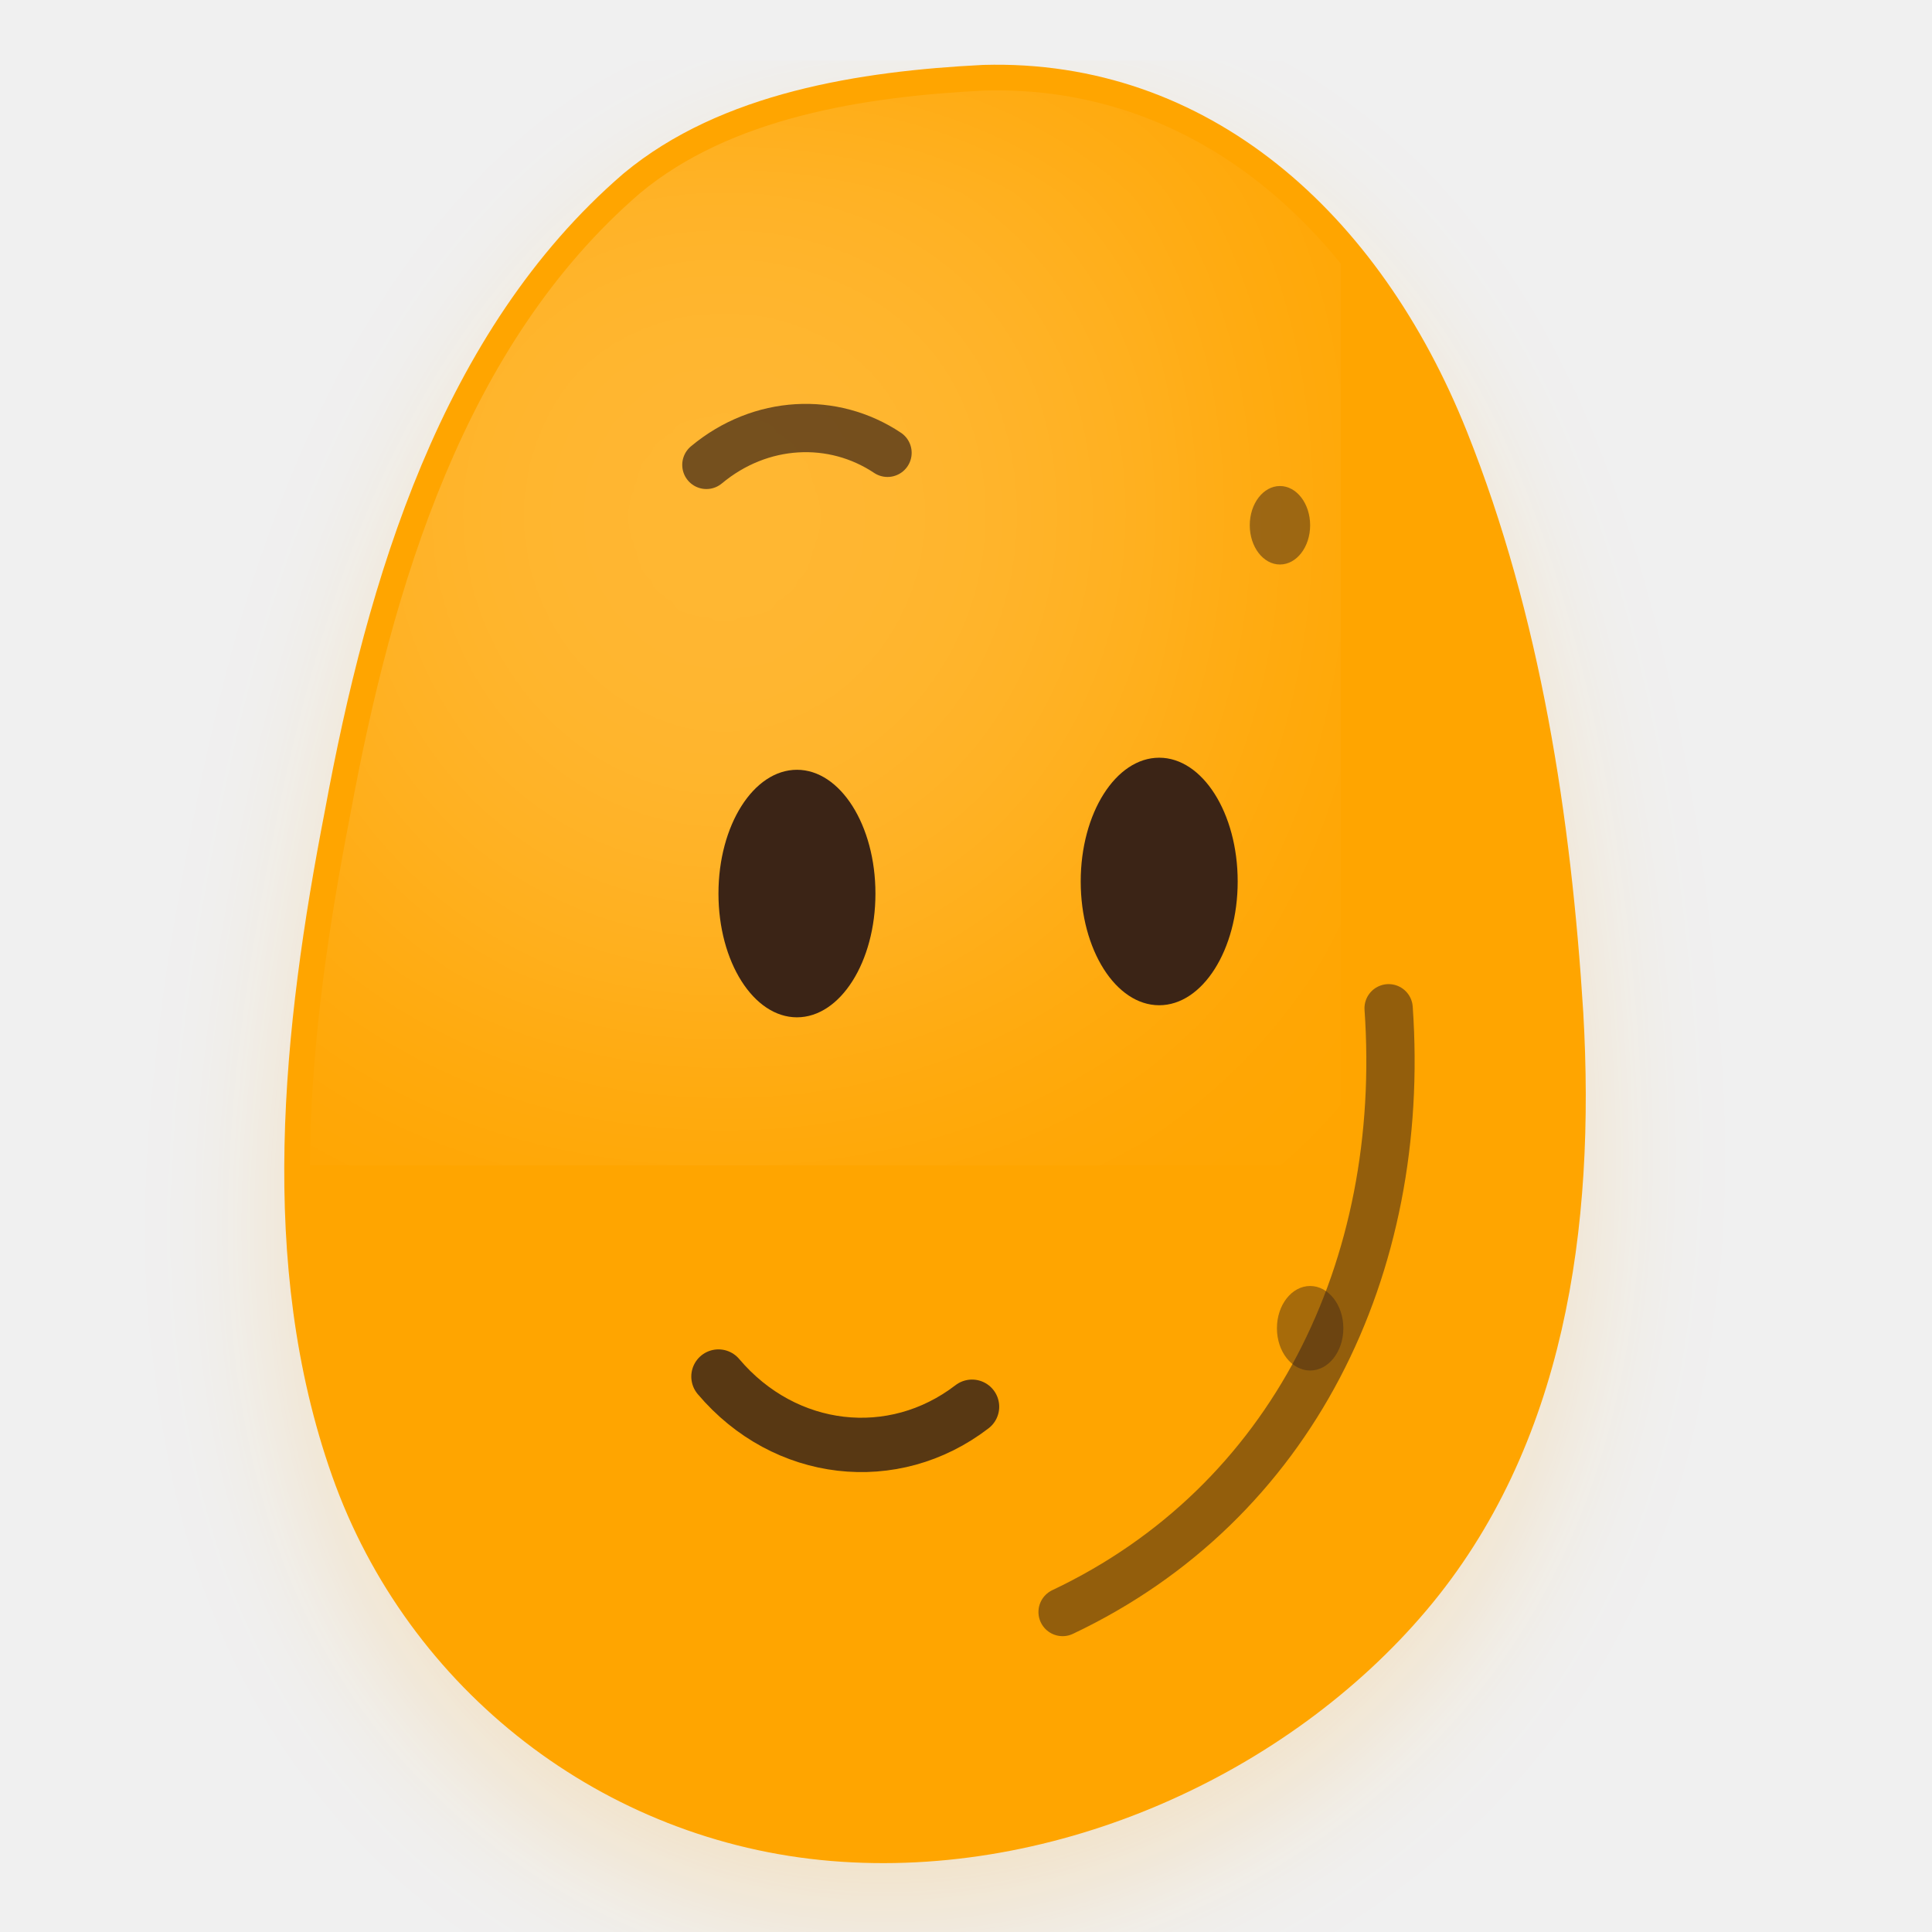
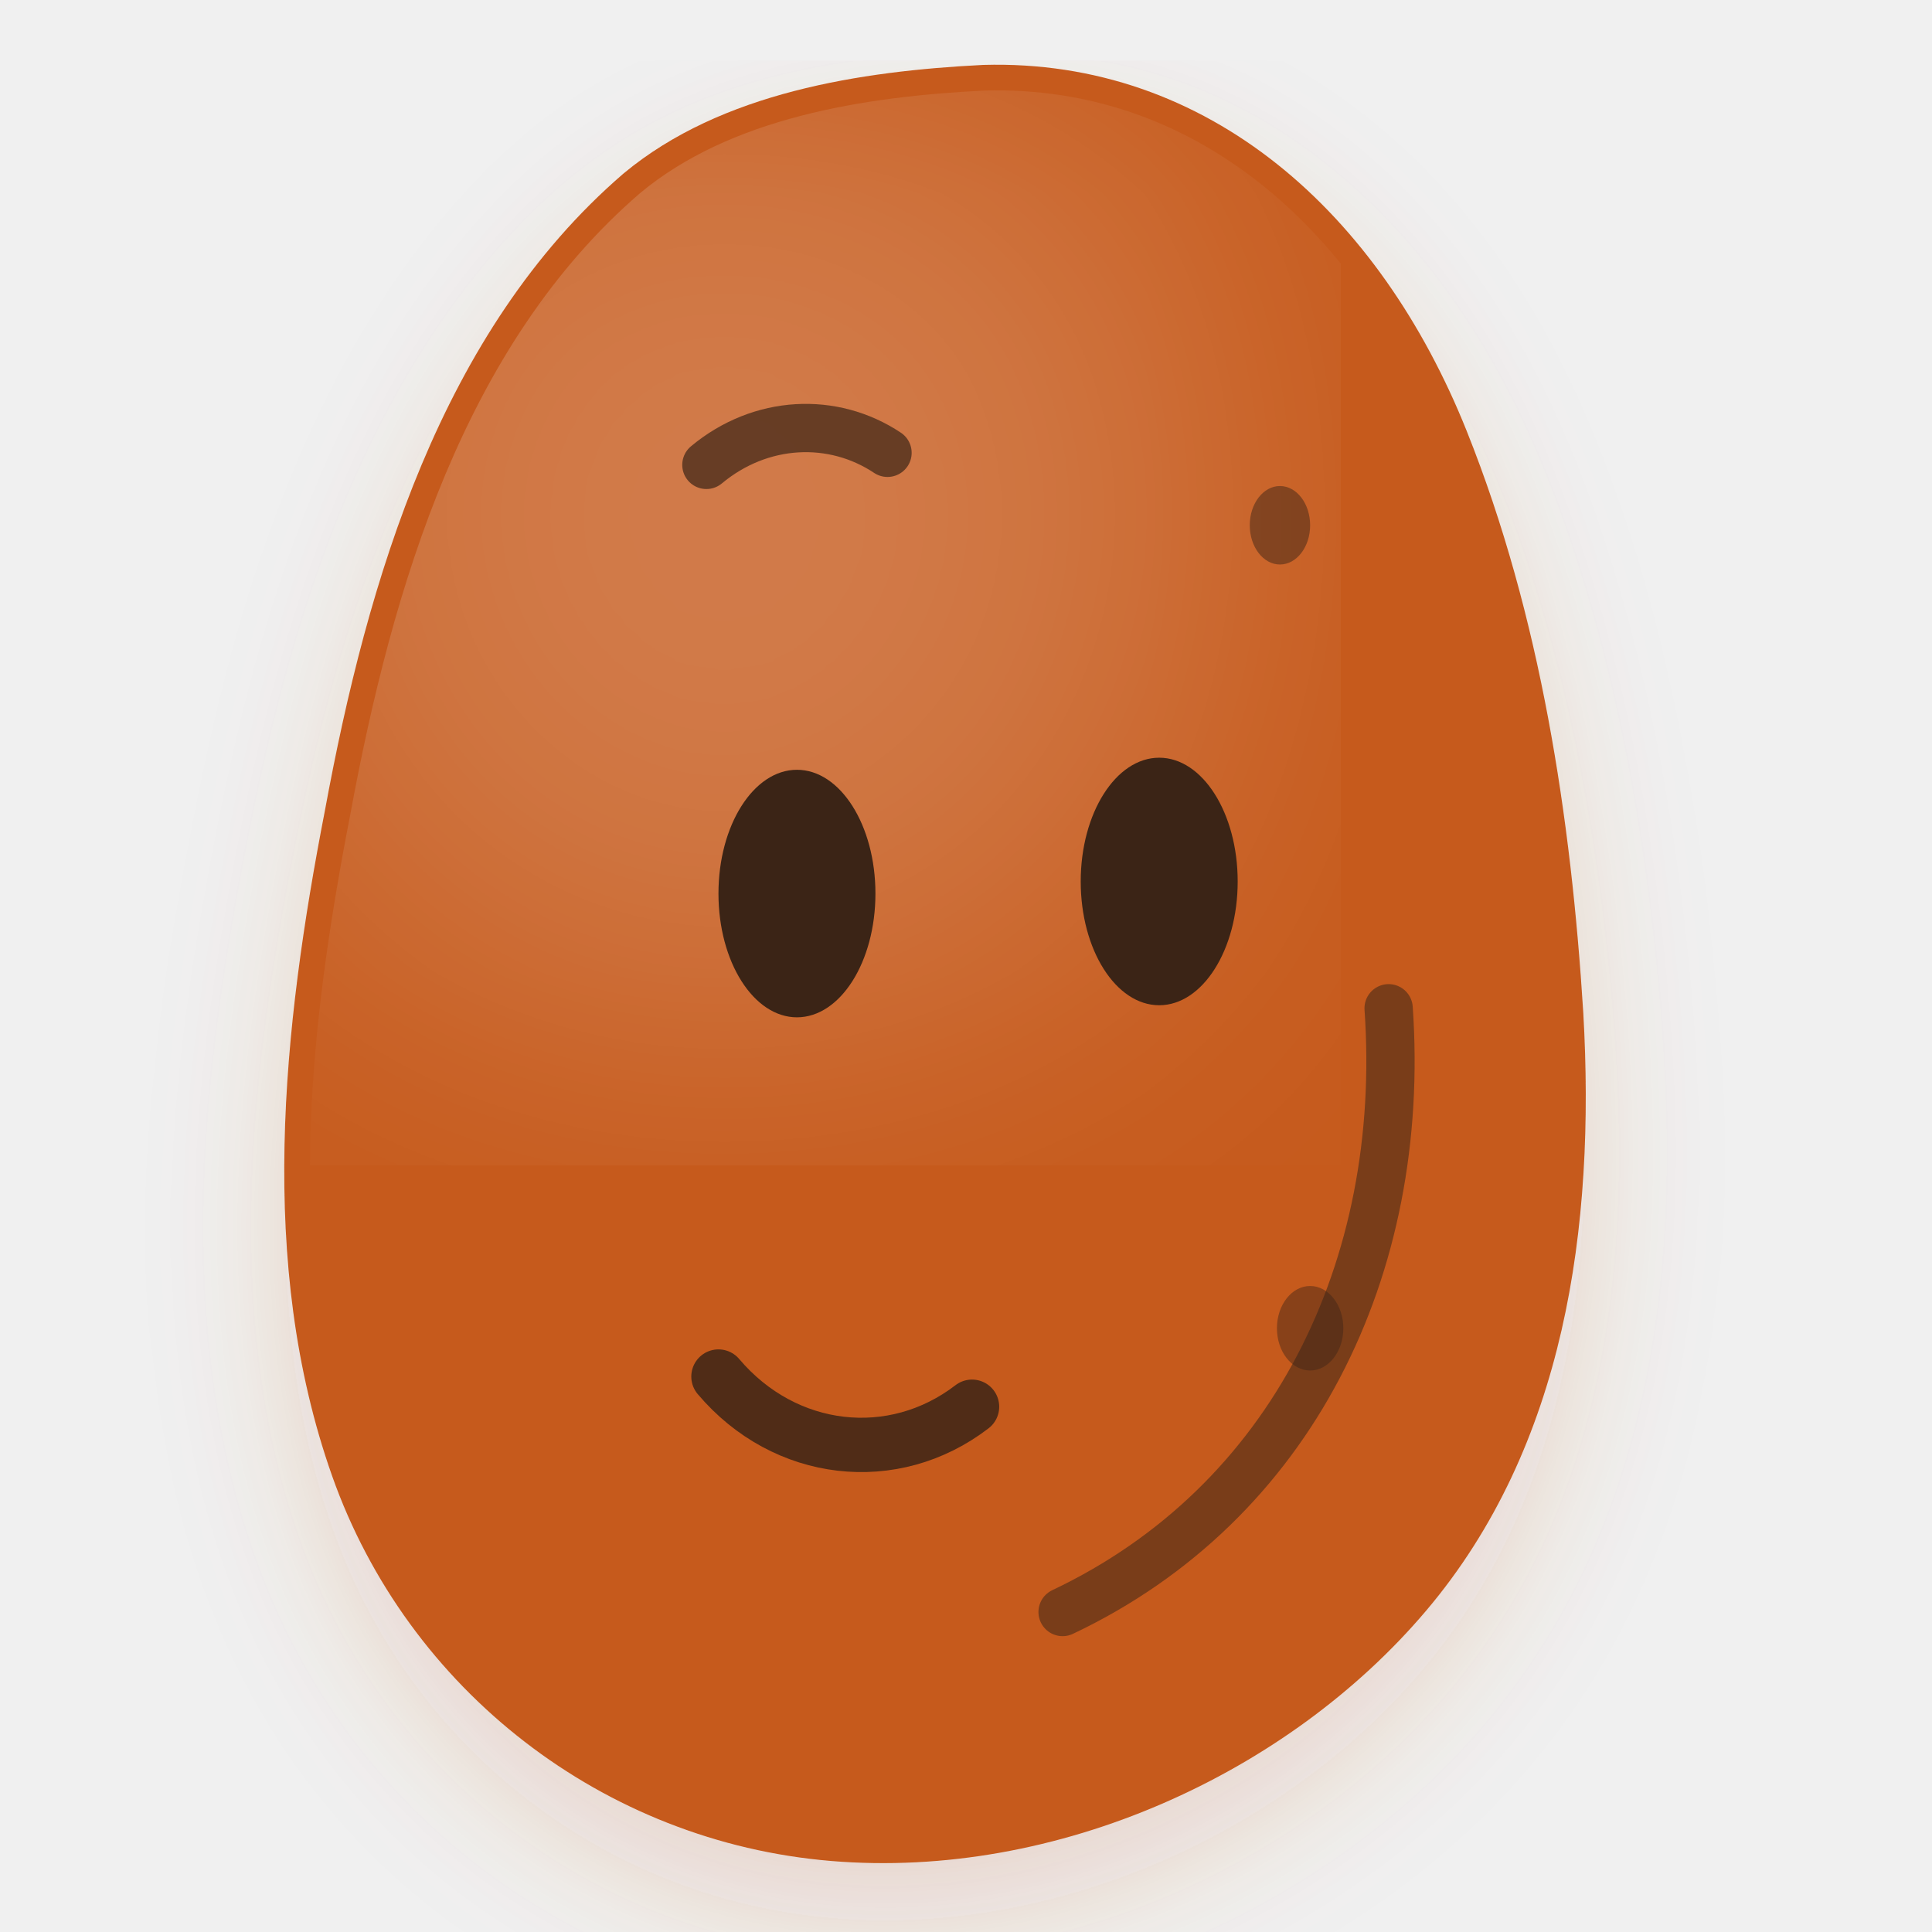
<svg xmlns="http://www.w3.org/2000/svg" viewBox="0 0 64 64">
  <g transform="translate(0.0,0.0) scale(1.0)">
    <defs>
      <linearGradient id="shm" x1="22%" y1="10%" x2="74%" y2="90%">
-         <stop offset="0" stop-color="#FFA500" />
-         <stop offset="0.5" stop-color="#FFA500" />
-         <stop offset="1" stop-color="#FFA500" />
+         <stop offset="0" stop-color="#C65A1E" />
+         <stop offset="0.5" stop-color="#C65A1E" />
+         <stop offset="1" stop-color="#C65A1E" />
      </linearGradient>
      <filter id="blm">
        <feGaussianBlur stdDeviation="7" />
      </filter>
      <filter id="dpm" x="-35%" y="-35%" width="180%" height="180%">
-         <feDropShadow dx="0" dy="2" stdDeviation="2.2" flood-color="#FFA500" flood-opacity="0.18" />
+         <feDropShadow dx="0" dy="2" stdDeviation="2.2" flood-color="#C65A1E" flood-opacity="0.18" />
      </filter>
      <clipPath id="cpm">
        <path d="M32.6,3.0 C39.6,2.8 45.0,7.6 47.8,14.6 C50.2,20.6 51.2,27.2 51.6,33.6 C52.0,40.6 51.0,47.6 46.6,52.8 C42.2,58.0 34.8,61.4 27.6,60.8 C20.4,60.2 14.2,55.4 11.8,48.6 C9.4,41.8 10.2,34.2 11.6,27.0 C13.0,19.4 15.4,11.4 21.2,6.4 C24.2,3.9 28.6,3.2 32.6,3.0 Z" />
      </clipPath>
    </defs>
-     <path d="M32.6,3.0 C39.6,2.8 45.0,7.6 47.8,14.6 C50.2,20.6 51.2,27.2 51.6,33.6 C52.0,40.6 51.0,47.6 46.6,52.8 C42.2,58.0 34.8,61.4 27.6,60.8 C20.4,60.2 14.2,55.4 11.8,48.6 C9.4,41.8 10.2,34.2 11.6,27.0 C13.0,19.4 15.4,11.4 21.2,6.4 C24.2,3.9 28.6,3.2 32.6,3.0 Z" fill="url(#shm)" stroke="#FFA500" stroke-width="1.7" stroke-linejoin="round" filter="url(#dpm)" />
+     <path d="M32.6,3.0 C39.6,2.8 45.0,7.6 47.8,14.6 C50.2,20.6 51.2,27.2 51.6,33.6 C52.0,40.6 51.0,47.6 46.6,52.8 C42.2,58.0 34.8,61.4 27.6,60.8 C20.4,60.2 14.2,55.4 11.8,48.6 C9.4,41.8 10.2,34.2 11.6,27.0 C13.0,19.4 15.4,11.4 21.2,6.4 C24.2,3.9 28.6,3.2 32.6,3.0 Z" fill="url(#shm)" stroke="#C65A1E" stroke-width="1.7" stroke-linejoin="round" filter="url(#dpm)" />
    <g clip-path="url(#cpm)">
      <ellipse cx="24" cy="17" rx="17" ry="18" fill="#FFFFFF" opacity="0.20" filter="url(#blm)" />
    </g>
    <ellipse cx="26.4" cy="29.6" rx="2.6" ry="4.1" fill="#3B2416" />
    <ellipse cx="38.4" cy="29.2" rx="2.6" ry="4.1" fill="#3B2416" />
    <path d="M46.0,33.4 C46.6,42.0 42.8,49.8 35.2,53.4" fill="none" stroke="#3B2416" stroke-width="1.6" stroke-linecap="round" opacity="0.55" />
    <path d="M23.8,45.6 C26.0,48.2 29.6,48.6 32.2,46.6" fill="none" stroke="#3B2416" stroke-width="1.8" stroke-linecap="round" opacity="0.85" />
    <path d="M23.4,15.4 C25.2,13.9 27.6,13.8 29.4,15.0" fill="none" stroke="#3B2416" stroke-width="1.6" stroke-linecap="round" opacity="0.7" />
    <ellipse cx="42.4" cy="17.4" rx="1.0" ry="1.3" fill="#3B2416" opacity="0.5" />
    <ellipse cx="43.4" cy="44.0" rx="1.1" ry="1.4" fill="#3B2416" opacity="0.45" />
  </g>
</svg>
